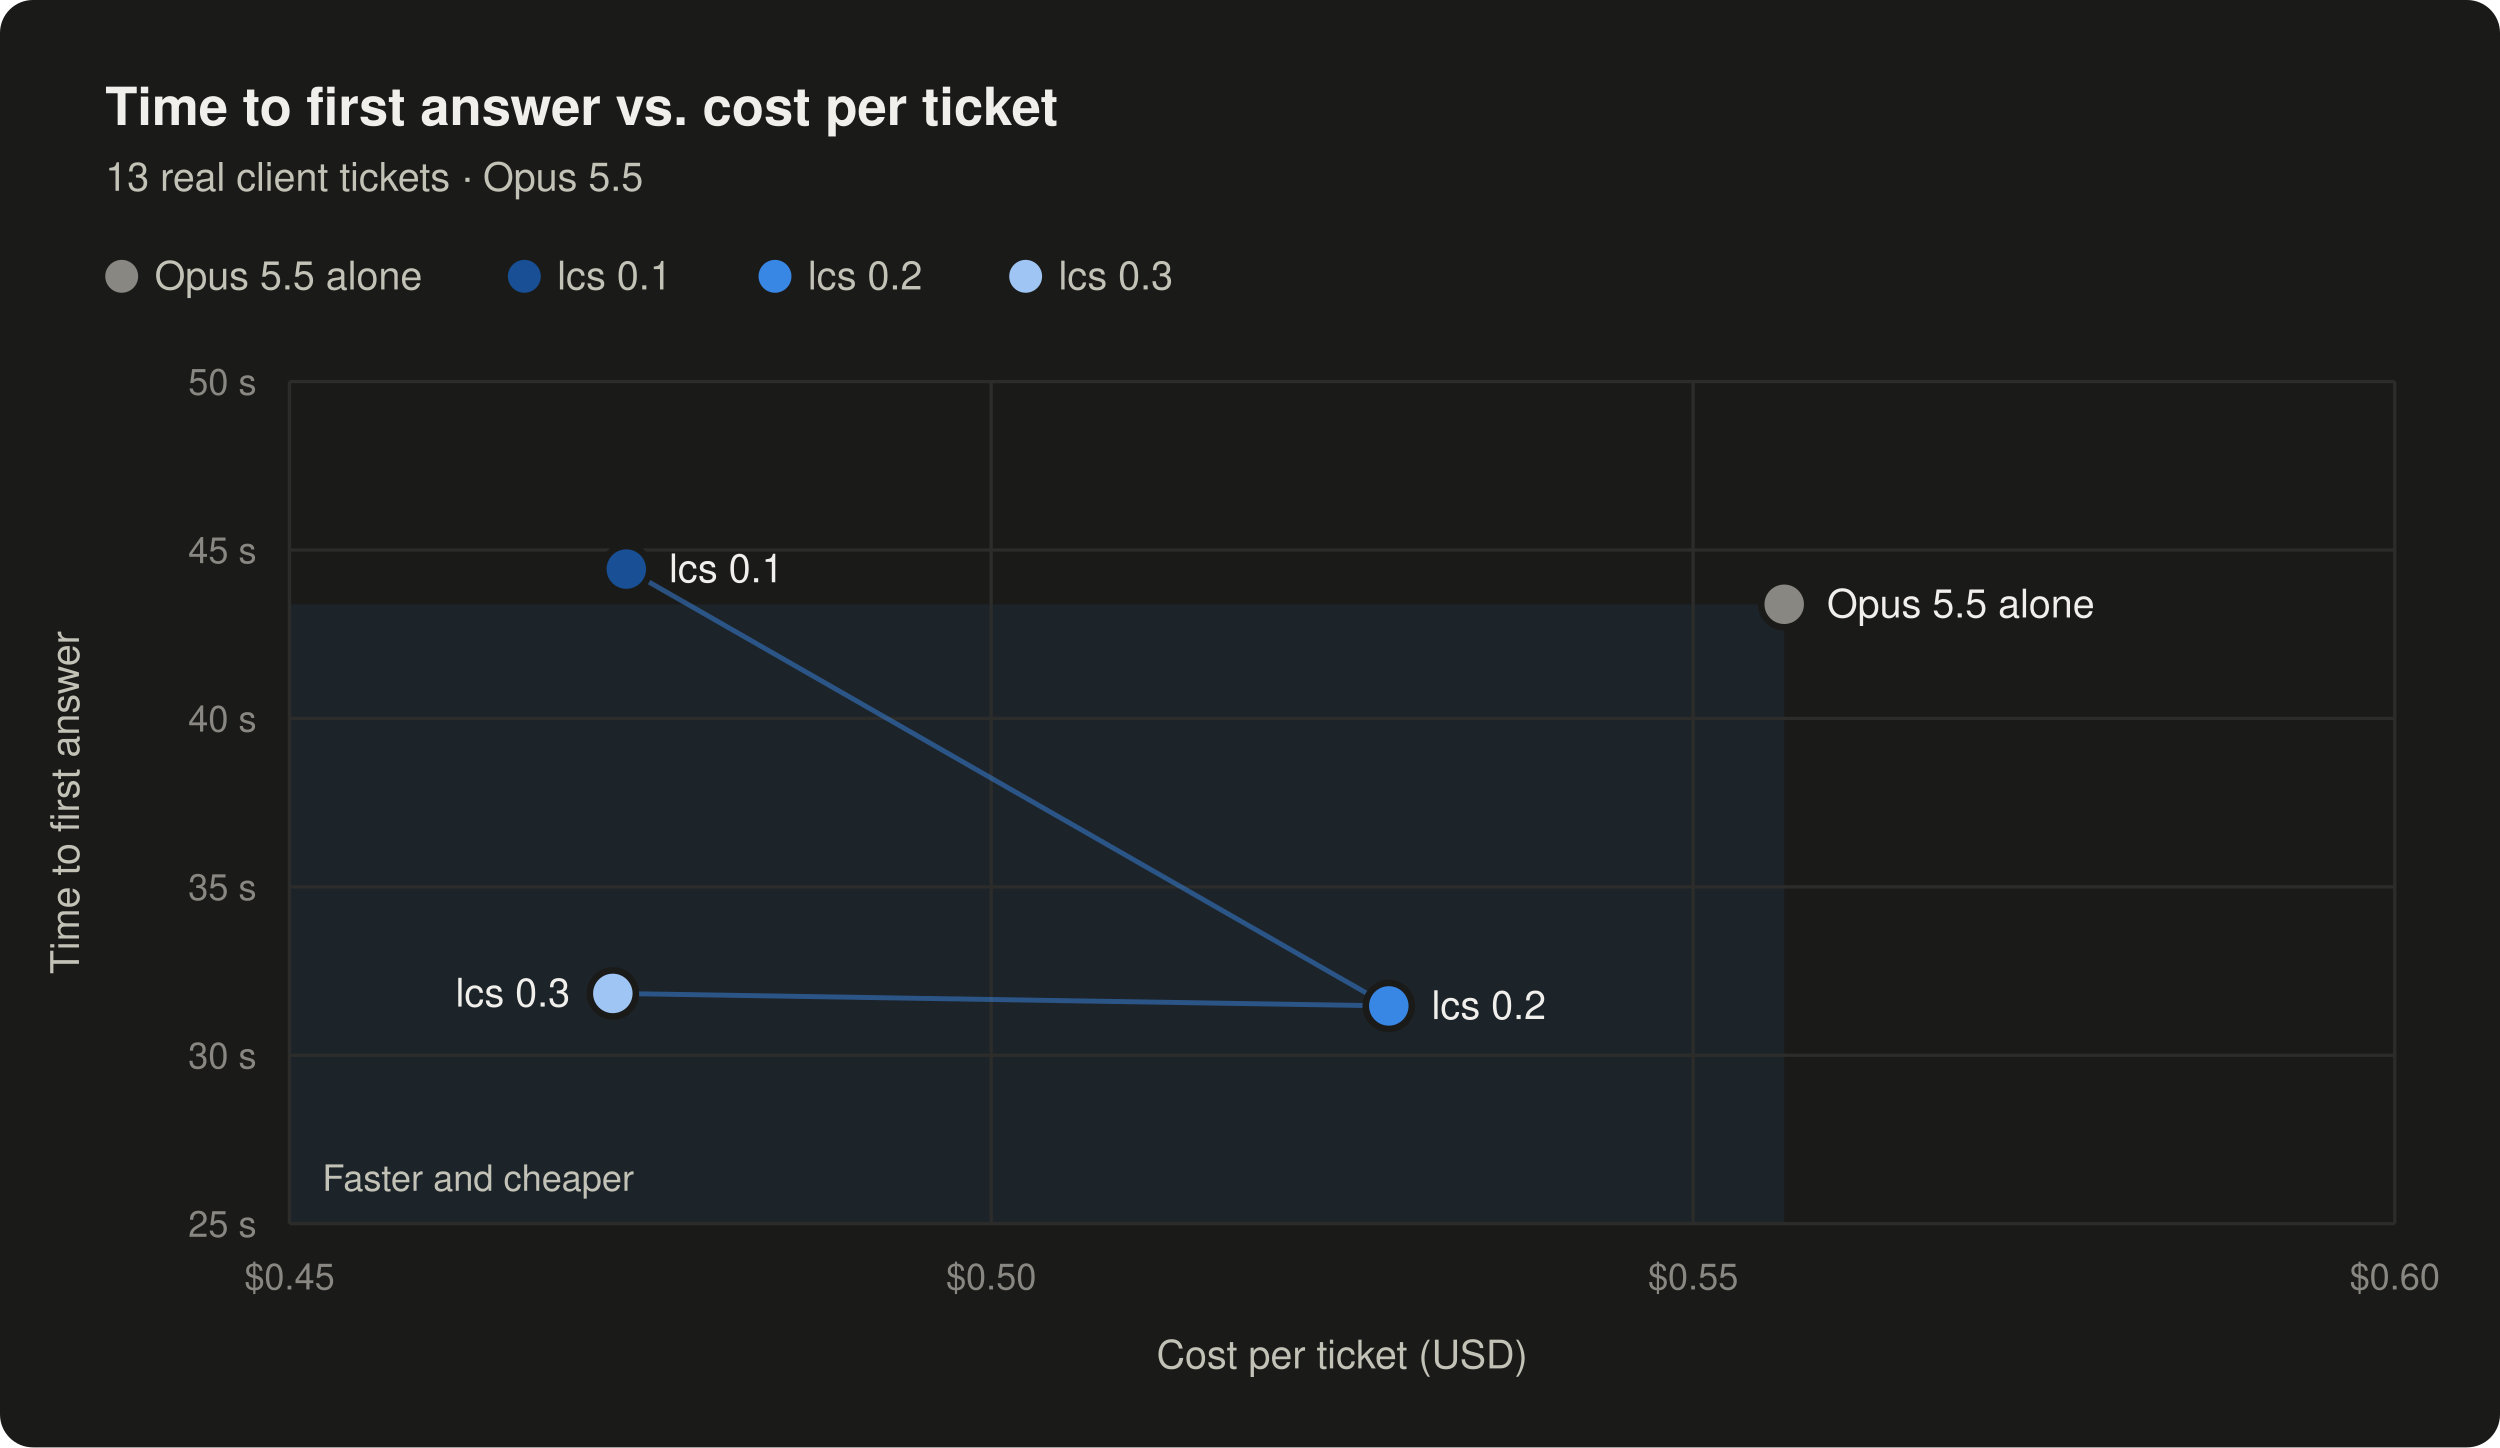
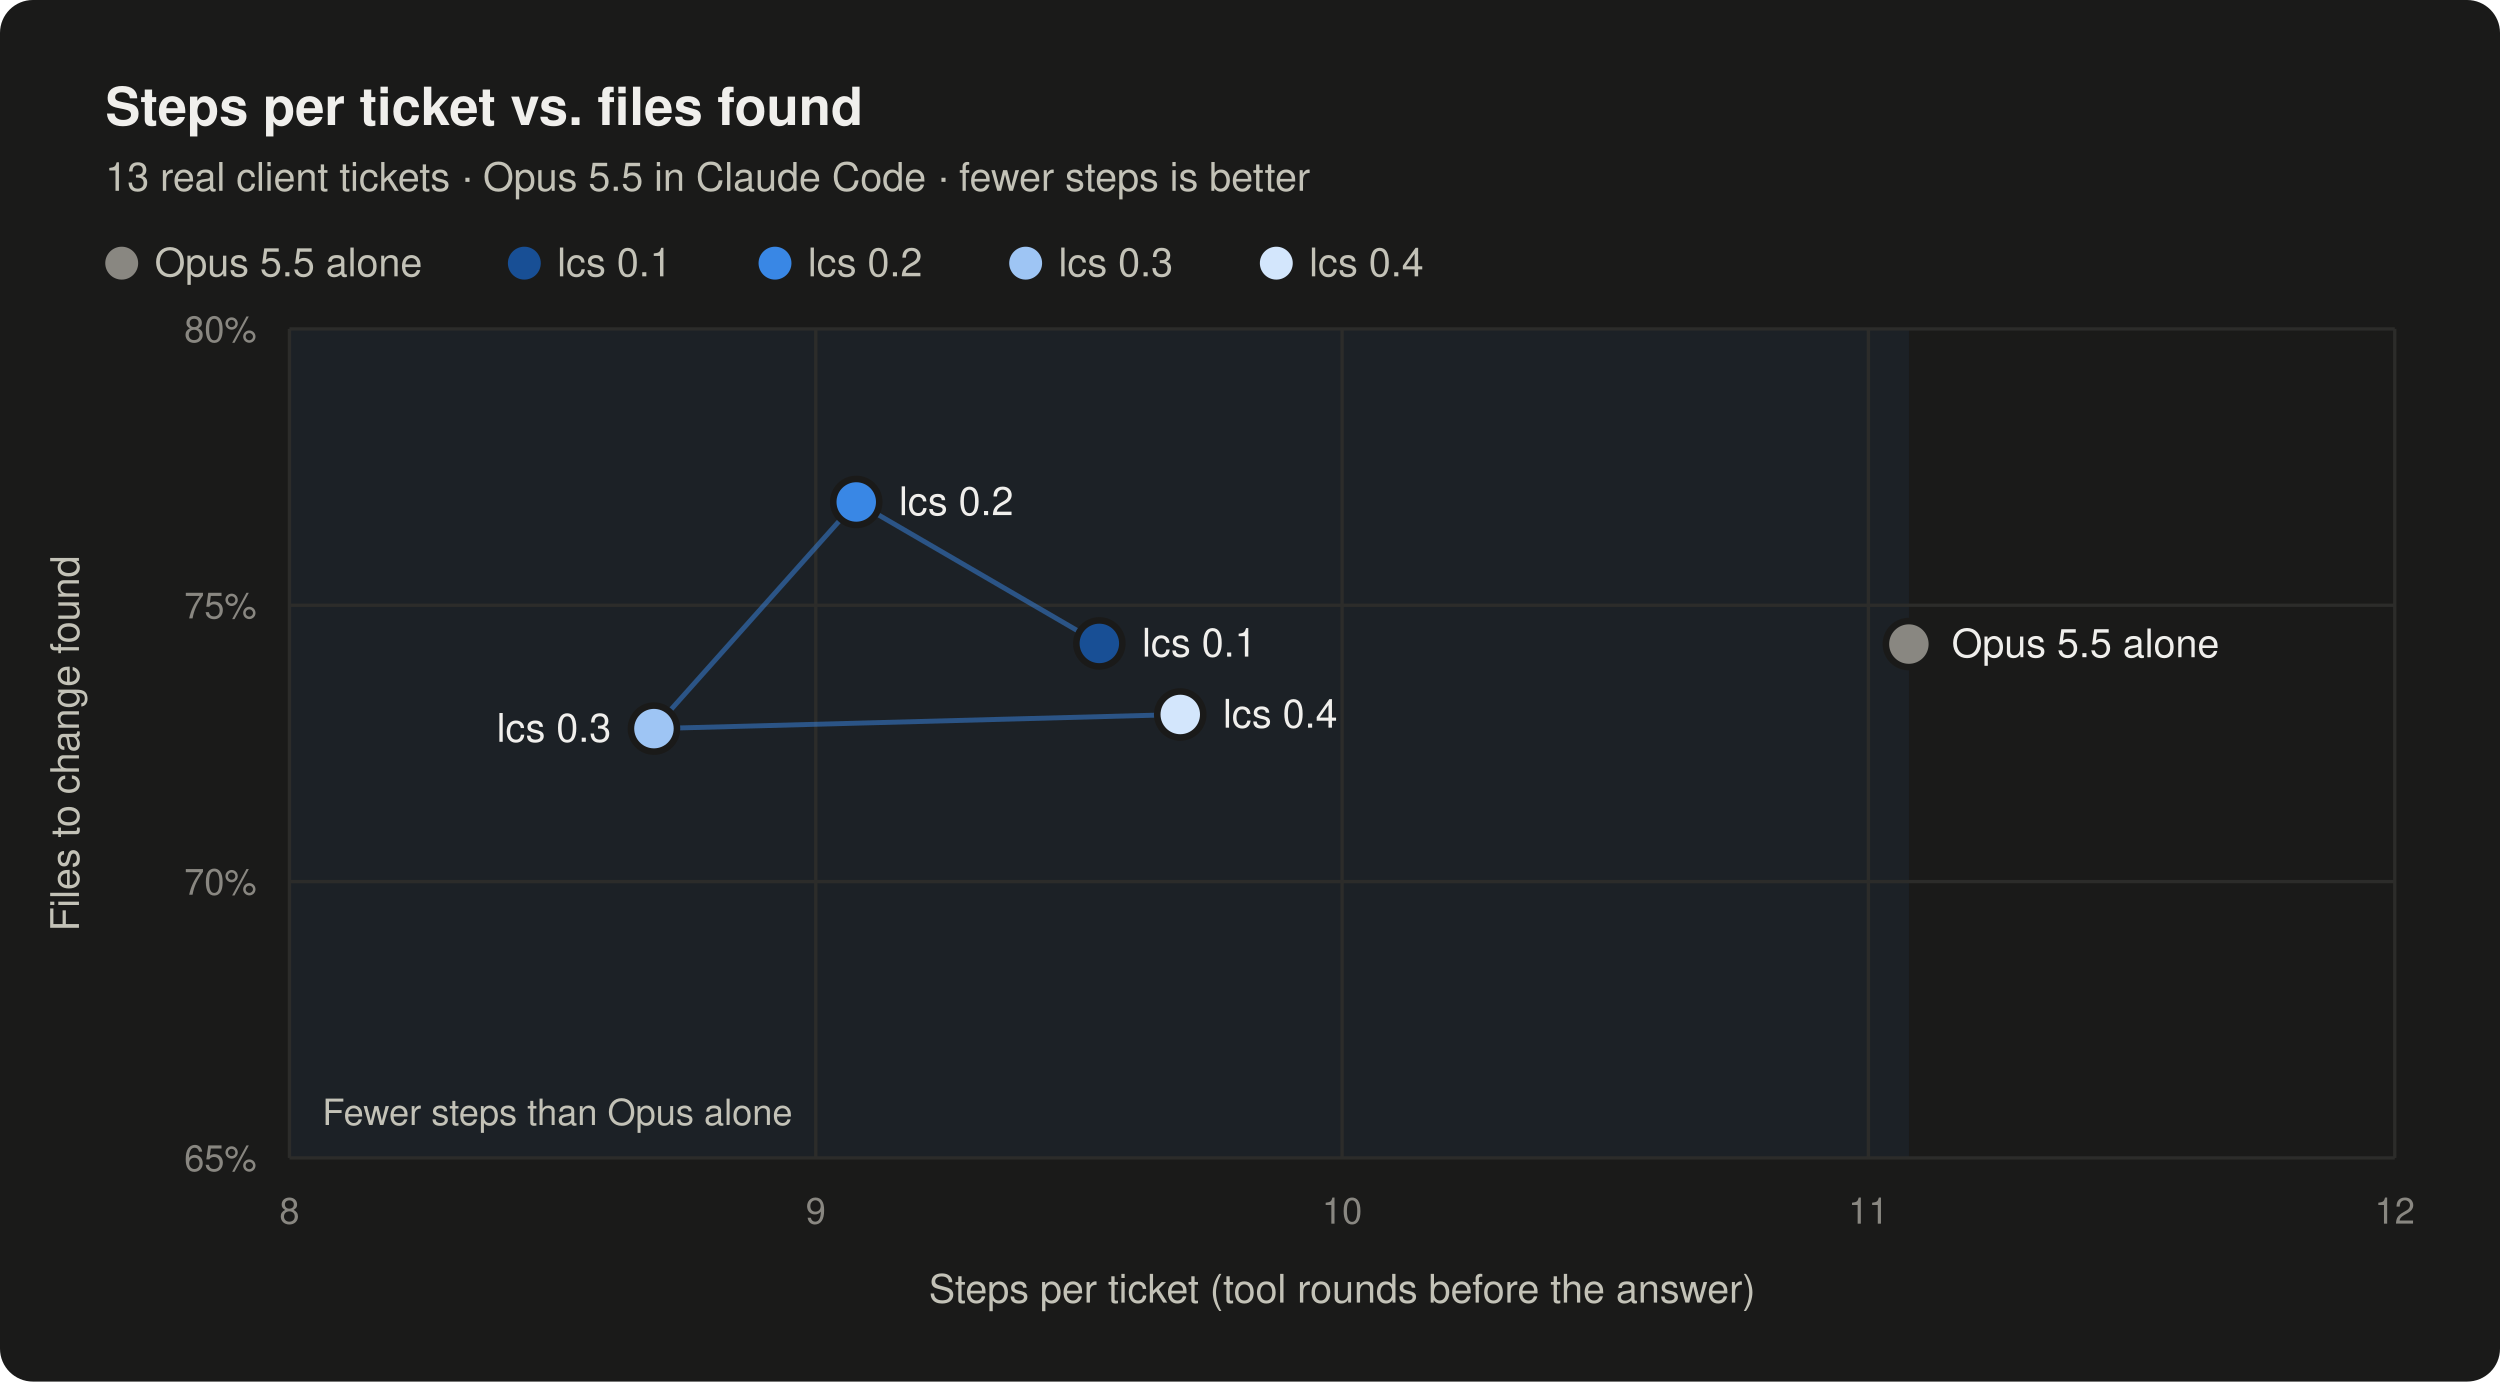
- <svg xmlns="http://www.w3.org/2000/svg" viewBox="0 0 760 440" width="760" height="440" role="img" aria-label="Time to first answer vs. cost per ticket. Opus 5.5 alone: 43.4 s, $0.56; lcs 0.1: 44.4 s, $0.47; lcs 0.2: 31.5 s, $0.53; lcs 0.3: 31.8 s, $0.47">
-   <rect width="760" height="440" rx="10" fill="#1a1a19" />
-   <text x="32.0" y="38.0" font-family="system-ui,-apple-system,Segoe UI,Helvetica,Arial,sans-serif" font-size="16" font-weight="600" fill="#f0efec" text-anchor="start">Time to first answer vs. cost per ticket</text>
-   <text x="32.0" y="58.0" font-family="system-ui,-apple-system,Segoe UI,Helvetica,Arial,sans-serif" font-size="12" font-weight="400" fill="#c3c2b7" text-anchor="start">13 real client tickets · Opus 5.5</text>
-   <circle cx="37" cy="84" r="5" fill="#898781" stroke="#898781" stroke-width="0" />
-   <text x="47.0" y="88.0" font-family="system-ui,-apple-system,Segoe UI,Helvetica,Arial,sans-serif" font-size="12" font-weight="400" fill="#c3c2b7" text-anchor="start">Opus 5.5 alone</text>
-   <circle cx="159.4" cy="84" r="5" fill="#184f95" stroke="#184f95" stroke-width="0" />
-   <text x="169.4" y="88.0" font-family="system-ui,-apple-system,Segoe UI,Helvetica,Arial,sans-serif" font-size="12" font-weight="400" fill="#c3c2b7" text-anchor="start">lcs 0.1</text>
-   <circle cx="235.6" cy="84" r="5" fill="#3987e5" stroke="#3987e5" stroke-width="0" />
-   <text x="245.6" y="88.0" font-family="system-ui,-apple-system,Segoe UI,Helvetica,Arial,sans-serif" font-size="12" font-weight="400" fill="#c3c2b7" text-anchor="start">lcs 0.2</text>
-   <circle cx="311.8" cy="84" r="5" fill="#9ec5f4" stroke="#9ec5f4" stroke-width="0" />
-   <text x="321.8" y="88.0" font-family="system-ui,-apple-system,Segoe UI,Helvetica,Arial,sans-serif" font-size="12" font-weight="400" fill="#c3c2b7" text-anchor="start">lcs 0.3</text>
-   <rect x="88" y="183.7" width="454.4" height="188.3" fill="#3987e5" opacity="0.08" />
-   <text x="98.0" y="362.0" font-family="system-ui,-apple-system,Segoe UI,Helvetica,Arial,sans-serif" font-size="11" font-weight="400" fill="#c3c2b7" text-anchor="start">Faster and cheaper</text>
-   <line x1="88.0" x2="88.0" y1="116" y2="372" stroke="#2c2c2a" />
-   <text x="88.0" y="392.0" font-family="system-ui,-apple-system,Segoe UI,Helvetica,Arial,sans-serif" font-size="11" font-weight="400" fill="#898781" text-anchor="middle" font-variant-numeric="tabular-nums">$0.45</text>
-   <line x1="301.3" x2="301.3" y1="116" y2="372" stroke="#2c2c2a" />
-   <text x="301.3" y="392.0" font-family="system-ui,-apple-system,Segoe UI,Helvetica,Arial,sans-serif" font-size="11" font-weight="400" fill="#898781" text-anchor="middle" font-variant-numeric="tabular-nums">$0.50</text>
-   <line x1="514.7" x2="514.7" y1="116" y2="372" stroke="#2c2c2a" />
-   <text x="514.7" y="392.0" font-family="system-ui,-apple-system,Segoe UI,Helvetica,Arial,sans-serif" font-size="11" font-weight="400" fill="#898781" text-anchor="middle" font-variant-numeric="tabular-nums">$0.55</text>
-   <line x1="728.0" x2="728.0" y1="116" y2="372" stroke="#2c2c2a" />
-   <text x="728.0" y="392.0" font-family="system-ui,-apple-system,Segoe UI,Helvetica,Arial,sans-serif" font-size="11" font-weight="400" fill="#898781" text-anchor="middle" font-variant-numeric="tabular-nums">$0.60</text>
-   <line x1="88" x2="728" y1="372.0" y2="372.0" stroke="#2c2c2a" />
-   <text x="78.0" y="376.0" font-family="system-ui,-apple-system,Segoe UI,Helvetica,Arial,sans-serif" font-size="11" font-weight="400" fill="#898781" text-anchor="end" font-variant-numeric="tabular-nums">25 s</text>
-   <line x1="88" x2="728" y1="320.8" y2="320.8" stroke="#2c2c2a" />
-   <text x="78.0" y="324.8" font-family="system-ui,-apple-system,Segoe UI,Helvetica,Arial,sans-serif" font-size="11" font-weight="400" fill="#898781" text-anchor="end" font-variant-numeric="tabular-nums">30 s</text>
-   <line x1="88" x2="728" y1="269.6" y2="269.6" stroke="#2c2c2a" />
-   <text x="78.0" y="273.6" font-family="system-ui,-apple-system,Segoe UI,Helvetica,Arial,sans-serif" font-size="11" font-weight="400" fill="#898781" text-anchor="end" font-variant-numeric="tabular-nums">35 s</text>
-   <line x1="88" x2="728" y1="218.4" y2="218.4" stroke="#2c2c2a" />
-   <text x="78.0" y="222.4" font-family="system-ui,-apple-system,Segoe UI,Helvetica,Arial,sans-serif" font-size="11" font-weight="400" fill="#898781" text-anchor="end" font-variant-numeric="tabular-nums">40 s</text>
-   <line x1="88" x2="728" y1="167.2" y2="167.2" stroke="#2c2c2a" />
-   <text x="78.0" y="171.2" font-family="system-ui,-apple-system,Segoe UI,Helvetica,Arial,sans-serif" font-size="11" font-weight="400" fill="#898781" text-anchor="end" font-variant-numeric="tabular-nums">45 s</text>
-   <line x1="88" x2="728" y1="116.0" y2="116.0" stroke="#2c2c2a" />
-   <text x="78.0" y="120.0" font-family="system-ui,-apple-system,Segoe UI,Helvetica,Arial,sans-serif" font-size="11" font-weight="400" fill="#898781" text-anchor="end" font-variant-numeric="tabular-nums">50 s</text>
-   <text x="408.0" y="416.0" font-family="system-ui,-apple-system,Segoe UI,Helvetica,Arial,sans-serif" font-size="12" font-weight="400" fill="#c3c2b7" text-anchor="middle">Cost per ticket (USD)</text>
-   <text x="24.0" y="244.0" font-family="system-ui,-apple-system,Segoe UI,Helvetica,Arial,sans-serif" font-size="12" font-weight="400" fill="#c3c2b7" text-anchor="middle" transform="rotate(-90 24 244.0)">Time to first answer</text>
-   <polyline points="190.4,173.0 422.2,305.8 186.3,302.0" fill="none" stroke="#3987e5" stroke-width="1.5" opacity="0.5" />
+ <svg xmlns="http://www.w3.org/2000/svg" viewBox="0 0 760 420" width="760" height="420" role="img" aria-label="Steps per ticket vs. files found. Opus 5.5 alone: 11.1 steps, 74% of files found; lcs 0.1: 9.5 steps, 74% of files found; lcs 0.2: 9.1 steps, 77% of files found; lcs 0.3: 8.7 steps, 73% of files found; lcs 0.4: 9.7 steps, 73% of files found">
+   <rect width="760" height="420" rx="10" fill="#1a1a19" />
+   <text x="32.0" y="38.0" font-family="system-ui,-apple-system,Segoe UI,Helvetica,Arial,sans-serif" font-size="16" font-weight="600" fill="#f0efec" text-anchor="start">Steps per ticket vs. files found</text>
+   <text x="32.0" y="58.0" font-family="system-ui,-apple-system,Segoe UI,Helvetica,Arial,sans-serif" font-size="12" font-weight="400" fill="#c3c2b7" text-anchor="start">13 real client tickets · Opus 5.5 in Claude Code · fewer steps is better</text>
+   <circle cx="37" cy="80" r="5" fill="#898781" />
+   <text x="47.0" y="84.0" font-family="system-ui,-apple-system,Segoe UI,Helvetica,Arial,sans-serif" font-size="12" font-weight="400" fill="#c3c2b7" text-anchor="start">Opus 5.5 alone</text>
+   <circle cx="159.4" cy="80" r="5" fill="#184f95" />
+   <text x="169.4" y="84.0" font-family="system-ui,-apple-system,Segoe UI,Helvetica,Arial,sans-serif" font-size="12" font-weight="400" fill="#c3c2b7" text-anchor="start">lcs 0.1</text>
+   <circle cx="235.6" cy="80" r="5" fill="#3987e5" />
+   <text x="245.6" y="84.0" font-family="system-ui,-apple-system,Segoe UI,Helvetica,Arial,sans-serif" font-size="12" font-weight="400" fill="#c3c2b7" text-anchor="start">lcs 0.2</text>
+   <circle cx="311.8" cy="80" r="5" fill="#9ec5f4" />
+   <text x="321.8" y="84.0" font-family="system-ui,-apple-system,Segoe UI,Helvetica,Arial,sans-serif" font-size="12" font-weight="400" fill="#c3c2b7" text-anchor="start">lcs 0.3</text>
+   <circle cx="388" cy="80" r="5" fill="#d3e6fc" />
+   <text x="398.0" y="84.0" font-family="system-ui,-apple-system,Segoe UI,Helvetica,Arial,sans-serif" font-size="12" font-weight="400" fill="#c3c2b7" text-anchor="start">lcs 0.4</text>
+   <rect x="88" y="100" width="492.3" height="252" fill="#3987e5" opacity="0.07" />
+   <text x="98.0" y="342.0" font-family="system-ui,-apple-system,Segoe UI,Helvetica,Arial,sans-serif" font-size="11" font-weight="400" fill="#c3c2b7" text-anchor="start">Fewer steps than Opus alone</text>
+   <line x1="88.0" x2="88.0" y1="100" y2="352" stroke="#2c2c2a" />
+   <text x="88.0" y="372.0" font-family="system-ui,-apple-system,Segoe UI,Helvetica,Arial,sans-serif" font-size="11" font-weight="400" fill="#898781" text-anchor="middle" font-variant-numeric="tabular-nums">8</text>
+   <line x1="248.0" x2="248.0" y1="100" y2="352" stroke="#2c2c2a" />
+   <text x="248.0" y="372.0" font-family="system-ui,-apple-system,Segoe UI,Helvetica,Arial,sans-serif" font-size="11" font-weight="400" fill="#898781" text-anchor="middle" font-variant-numeric="tabular-nums">9</text>
+   <line x1="408.0" x2="408.0" y1="100" y2="352" stroke="#2c2c2a" />
+   <text x="408.0" y="372.0" font-family="system-ui,-apple-system,Segoe UI,Helvetica,Arial,sans-serif" font-size="11" font-weight="400" fill="#898781" text-anchor="middle" font-variant-numeric="tabular-nums">10</text>
+   <line x1="568.0" x2="568.0" y1="100" y2="352" stroke="#2c2c2a" />
+   <text x="568.0" y="372.0" font-family="system-ui,-apple-system,Segoe UI,Helvetica,Arial,sans-serif" font-size="11" font-weight="400" fill="#898781" text-anchor="middle" font-variant-numeric="tabular-nums">11</text>
+   <line x1="728.0" x2="728.0" y1="100" y2="352" stroke="#2c2c2a" />
+   <text x="728.0" y="372.0" font-family="system-ui,-apple-system,Segoe UI,Helvetica,Arial,sans-serif" font-size="11" font-weight="400" fill="#898781" text-anchor="middle" font-variant-numeric="tabular-nums">12</text>
+   <line x1="88" x2="728" y1="352.0" y2="352.0" stroke="#2c2c2a" />
+   <text x="78.0" y="356.0" font-family="system-ui,-apple-system,Segoe UI,Helvetica,Arial,sans-serif" font-size="11" font-weight="400" fill="#898781" text-anchor="end" font-variant-numeric="tabular-nums">65%</text>
+   <line x1="88" x2="728" y1="268.0" y2="268.0" stroke="#2c2c2a" />
+   <text x="78.0" y="272.0" font-family="system-ui,-apple-system,Segoe UI,Helvetica,Arial,sans-serif" font-size="11" font-weight="400" fill="#898781" text-anchor="end" font-variant-numeric="tabular-nums">70%</text>
+   <line x1="88" x2="728" y1="184.0" y2="184.0" stroke="#2c2c2a" />
+   <text x="78.0" y="188.0" font-family="system-ui,-apple-system,Segoe UI,Helvetica,Arial,sans-serif" font-size="11" font-weight="400" fill="#898781" text-anchor="end" font-variant-numeric="tabular-nums">75%</text>
+   <line x1="88" x2="728" y1="100.0" y2="100.0" stroke="#2c2c2a" />
+   <text x="78.0" y="104.0" font-family="system-ui,-apple-system,Segoe UI,Helvetica,Arial,sans-serif" font-size="11" font-weight="400" fill="#898781" text-anchor="end" font-variant-numeric="tabular-nums">80%</text>
+   <text x="408.0" y="396.0" font-family="system-ui,-apple-system,Segoe UI,Helvetica,Arial,sans-serif" font-size="12" font-weight="400" fill="#c3c2b7" text-anchor="middle">Steps per ticket (tool rounds before the answer)</text>
+   <text x="24.0" y="226.0" font-family="system-ui,-apple-system,Segoe UI,Helvetica,Arial,sans-serif" font-size="12" font-weight="400" fill="#c3c2b7" text-anchor="middle" transform="rotate(-90 24 226.0)">Files to change found</text>
+   <polyline points="334.2,195.6 260.3,152.6 198.8,221.5 358.8,217.2" fill="none" stroke="#3987e5" stroke-width="1.5" opacity="0.5" />
  <g>
-     <circle cx="542.4" cy="183.7" r="7" fill="#898781" stroke="#1a1a19" stroke-width="2" />
-     <text x="555.4" y="187.7" font-family="system-ui,-apple-system,Segoe UI,Helvetica,Arial,sans-serif" font-size="12" font-weight="500" fill="#f0efec" text-anchor="start">Opus 5.5 alone</text>
+     <circle cx="580.3" cy="195.8" r="7" fill="#898781" stroke="#1a1a19" stroke-width="2" />
+     <text x="593.3" y="199.8" font-family="system-ui,-apple-system,Segoe UI,Helvetica,Arial,sans-serif" font-size="12" font-weight="500" fill="#f0efec" text-anchor="start">Opus 5.5 alone</text>
  </g>
  <g>
-     <circle cx="190.4" cy="173.0" r="7" fill="#184f95" stroke="#1a1a19" stroke-width="2" />
-     <text x="203.4" y="177.0" font-family="system-ui,-apple-system,Segoe UI,Helvetica,Arial,sans-serif" font-size="12" font-weight="500" fill="#f0efec" text-anchor="start">lcs 0.1</text>
+     <circle cx="334.2" cy="195.6" r="7" fill="#184f95" stroke="#1a1a19" stroke-width="2" />
+     <text x="347.2" y="199.6" font-family="system-ui,-apple-system,Segoe UI,Helvetica,Arial,sans-serif" font-size="12" font-weight="500" fill="#f0efec" text-anchor="start">lcs 0.1</text>
  </g>
  <g>
-     <circle cx="422.2" cy="305.8" r="7" fill="#3987e5" stroke="#1a1a19" stroke-width="2" />
-     <text x="435.2" y="309.8" font-family="system-ui,-apple-system,Segoe UI,Helvetica,Arial,sans-serif" font-size="12" font-weight="500" fill="#f0efec" text-anchor="start">lcs 0.2</text>
+     <circle cx="260.3" cy="152.6" r="7" fill="#3987e5" stroke="#1a1a19" stroke-width="2" />
+     <text x="273.3" y="156.6" font-family="system-ui,-apple-system,Segoe UI,Helvetica,Arial,sans-serif" font-size="12" font-weight="500" fill="#f0efec" text-anchor="start">lcs 0.2</text>
  </g>
  <g>
-     <circle cx="186.3" cy="302.0" r="7" fill="#9ec5f4" stroke="#1a1a19" stroke-width="2" />
-     <text x="173.3" y="306.0" font-family="system-ui,-apple-system,Segoe UI,Helvetica,Arial,sans-serif" font-size="12" font-weight="500" fill="#f0efec" text-anchor="end">lcs 0.3</text>
+     <circle cx="198.8" cy="221.5" r="7" fill="#9ec5f4" stroke="#1a1a19" stroke-width="2" />
+     <text x="185.8" y="225.5" font-family="system-ui,-apple-system,Segoe UI,Helvetica,Arial,sans-serif" font-size="12" font-weight="500" fill="#f0efec" text-anchor="end">lcs 0.3</text>
+   </g>
+   <g>
+     <circle cx="358.8" cy="217.2" r="7" fill="#d3e6fc" stroke="#1a1a19" stroke-width="2" />
+     <text x="371.8" y="221.2" font-family="system-ui,-apple-system,Segoe UI,Helvetica,Arial,sans-serif" font-size="12" font-weight="500" fill="#f0efec" text-anchor="start">lcs 0.4</text>
  </g>
</svg>
